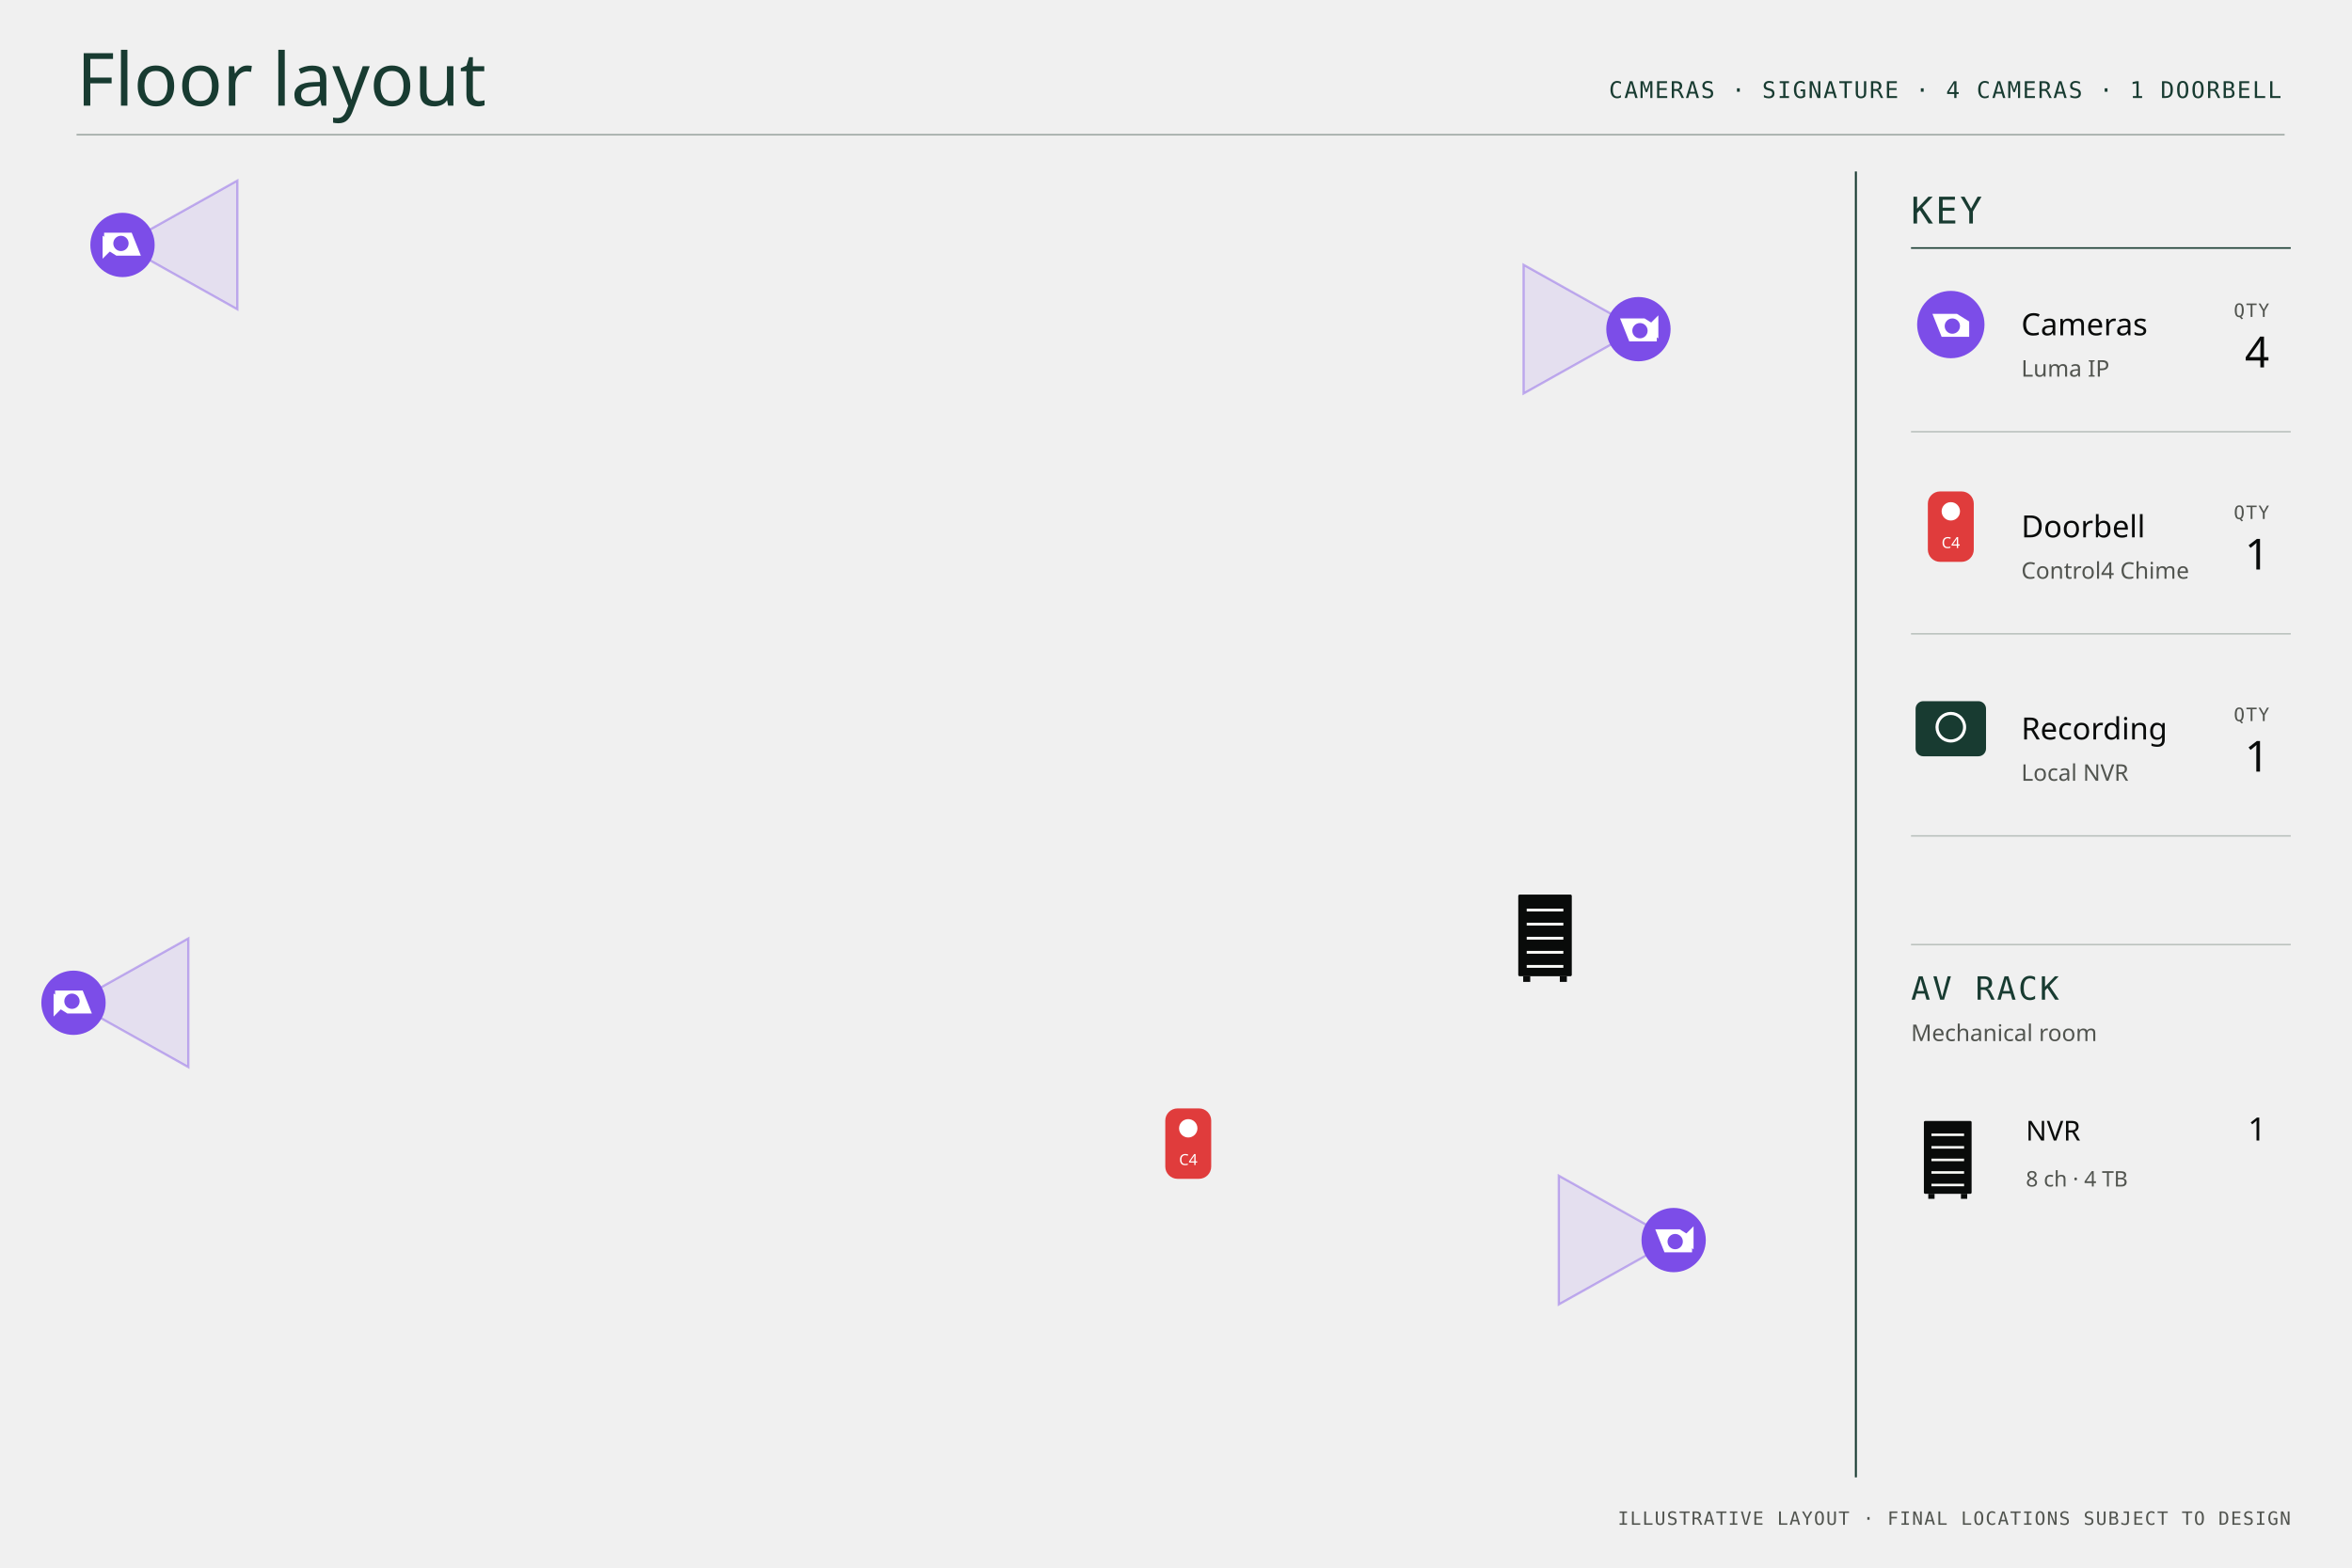
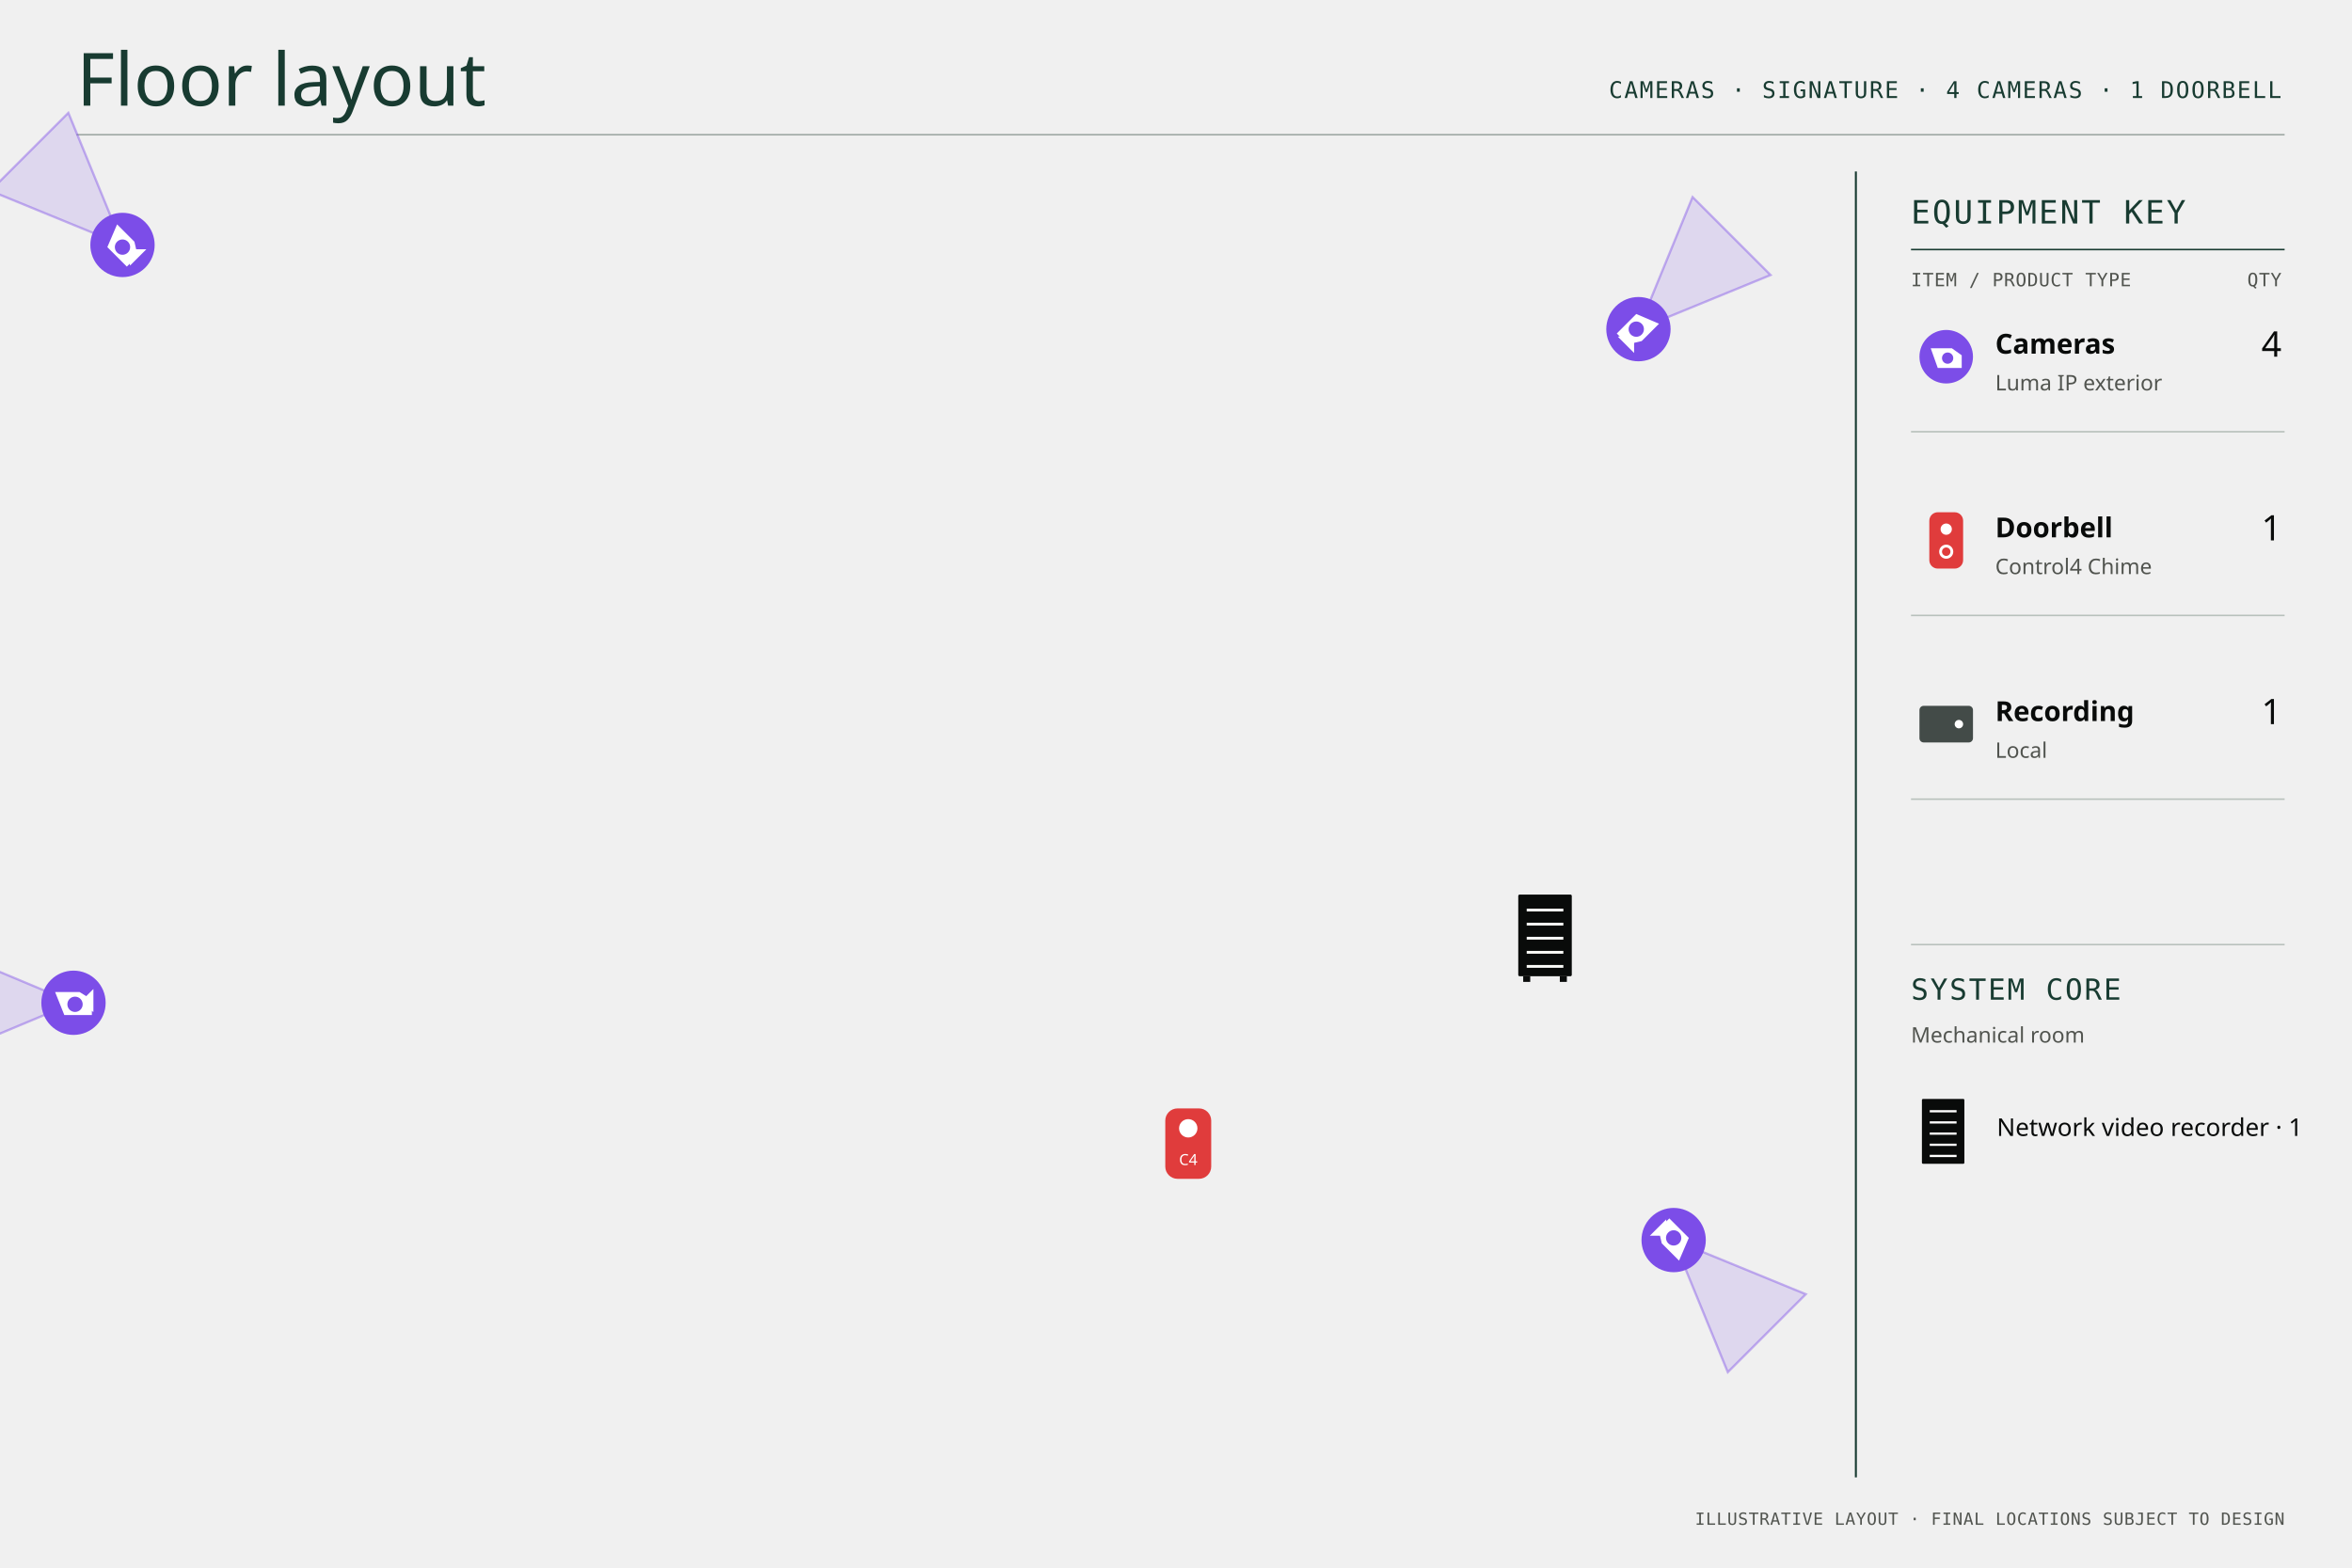
<svg xmlns="http://www.w3.org/2000/svg" viewBox="0 0 1536 1024" width="1536" height="1024" role="img" aria-label="Cameras Signature floor layout and equipment key">
  <text x="50" y="69" fill="#183B31" font-family="Schibsted Grotesk,sans-serif" font-size="48">Floor layout</text>
  <text x="1490" y="64" fill="#183B31" font-family="IBM Plex Mono,monospace" font-size="15" letter-spacing=".065em" text-anchor="end">CAMERAS · SIGNATURE · 4 CAMERAS · 1 DOORBELL</text>
  <line x1="50" y1="88" x2="1492" y2="88" stroke="#9DA7A3" stroke-width="1" />
-   <g transform="translate(80,160) rotate(180)">
-     <path d="M0 0L-75 -42L-75 42Z" fill="#7C4DE8" fill-opacity=".10" stroke="#7C4DE8" stroke-opacity=".42" stroke-width="1.5" />
+   <g transform="translate(80,160) rotate(45)">
+     <path d="M0 0L-86 -36L-86 36Z" fill="#7C4DE8" fill-opacity=".15" stroke="#7C4DE8" stroke-opacity=".42" stroke-width="1.5" />
    <circle r="21" fill="#7C4DE8" />
    <path d="M-12 -7h16l8 5v10h-18z" fill="white" />
    <circle cx="1" cy="1" r="5" fill="#7C4DE8" />
    <path d="M8 -4l5 -5v15l-5 -3" fill="white" />
  </g>
-   <g transform="translate(1070,215) rotate(0)">
-     <path d="M0 0L-75 -42L-75 42Z" fill="#7C4DE8" fill-opacity=".10" stroke="#7C4DE8" stroke-opacity=".42" stroke-width="1.5" />
+   <g transform="translate(1070,215) rotate(135)">
+     <path d="M0 0L-86 -36L-86 36Z" fill="#7C4DE8" fill-opacity=".15" stroke="#7C4DE8" stroke-opacity=".42" stroke-width="1.5" />
    <circle r="21" fill="#7C4DE8" />
    <path d="M-12 -7h16l8 5v10h-18z" fill="white" />
    <circle cx="1" cy="1" r="5" fill="#7C4DE8" />
    <path d="M8 -4l5 -5v15l-5 -3" fill="white" />
  </g>
-   <g transform="translate(48,655) rotate(180)">
-     <path d="M0 0L-75 -42L-75 42Z" fill="#7C4DE8" fill-opacity=".10" stroke="#7C4DE8" stroke-opacity=".42" stroke-width="1.5" />
+   <g transform="translate(48,655) rotate(0)">
+     <path d="M0 0L-86 -36L-86 36Z" fill="#7C4DE8" fill-opacity=".15" stroke="#7C4DE8" stroke-opacity=".42" stroke-width="1.5" />
    <circle r="21" fill="#7C4DE8" />
    <path d="M-12 -7h16l8 5v10h-18z" fill="white" />
    <circle cx="1" cy="1" r="5" fill="#7C4DE8" />
    <path d="M8 -4l5 -5v15l-5 -3" fill="white" />
  </g>
-   <g transform="translate(1093,810) rotate(0)">
-     <path d="M0 0L-75 -42L-75 42Z" fill="#7C4DE8" fill-opacity=".10" stroke="#7C4DE8" stroke-opacity=".42" stroke-width="1.5" />
+   <g transform="translate(1093,810) rotate(-135)">
+     <path d="M0 0L-86 -36L-86 36Z" fill="#7C4DE8" fill-opacity=".15" stroke="#7C4DE8" stroke-opacity=".42" stroke-width="1.5" />
    <circle r="21" fill="#7C4DE8" />
    <path d="M-12 -7h16l8 5v10h-18z" fill="white" />
    <circle cx="1" cy="1" r="5" fill="#7C4DE8" />
    <path d="M8 -4l5 -5v15l-5 -3" fill="white" />
  </g>
  <g transform="translate(776,747)">
    <rect x="-15" y="-23" width="30" height="46" rx="8" fill="#E03C3C" />
    <circle cy="-10" r="6" fill="white" />
    <text x="0" y="14" fill="white" font-family="Instrument Sans,sans-serif" font-size="10" text-anchor="middle">C4</text>
  </g>
  <g transform="translate(1009,611) scale(0.92)">
    <rect x="-19" y="-29" width="38" height="58" rx="1" fill="#090B0A" />
    <path d="M-13 -18h26M-13 -8h26M-13 2h26M-13 12h26M-13 22h26" stroke="#FAFBF7" stroke-width="2" />
    <path d="M-13 29v4m26 -4v4" stroke="#090B0A" stroke-width="5" />
  </g>
  <line x1="1212" y1="112" x2="1212" y2="965" stroke="#183B31" stroke-width="1.3" />
-   <text x="1248" y="146" fill="#183B31" font-family="IBM Plex Mono,monospace" font-size="24" letter-spacing=".065em">KEY</text>
-   <line x1="1248" y1="162" x2="1496" y2="162" stroke="#183B31" stroke-width="1" />
-   <g>
-     <g transform="translate(1274,212)">
-       <circle r="22" fill="#7C4DE8" />
-       <path d="M-12 -7h16l8 5v10h-18z" fill="white" />
-       <circle cx="1" cy="1" r="5" fill="#7C4DE8" />
-     </g>
-     <text x="1320" y="219" fill="#090B0A" font-family="Instrument Sans,sans-serif" font-size="20">Cameras</text>
-     <text x="1320" y="246" fill="#51544F" font-family="Instrument Sans,sans-serif" font-size="15">Luma IP</text>
-     <text x="1482" y="207" fill="#51544F" font-family="IBM Plex Mono,monospace" font-size="12" letter-spacing=".065em" text-anchor="end">QTY</text>
-     <text x="1482" y="240" fill="#090B0A" font-family="Instrument Sans,sans-serif" font-size="28" text-anchor="end">4</text>
-     <line x1="1248" y1="282" x2="1496" y2="282" stroke="#BBC2BE" stroke-width="1" />
+   <text x="1248" y="146" fill="#183B31" font-family="IBM Plex Mono,monospace" font-size="21" letter-spacing=".06em">EQUIPMENT KEY</text>
+   <line x1="1248" y1="163" x2="1492" y2="163" stroke="#183B31" stroke-width="1" />
+   <text x="1248" y="187" fill="#51544F" font-family="IBM Plex Mono,monospace" font-size="12" letter-spacing=".03em">ITEM / PRODUCT TYPE</text>
+   <text x="1490" y="187" fill="#51544F" font-family="IBM Plex Mono,monospace" font-size="12" letter-spacing=".03em" text-anchor="end">QTY</text>
+   <g transform="translate(1271,233) scale(0.92)">
+     <circle r="19" fill="#7C4DE8" />
+     <path d="M-11 -6h15l7 5v9h-17z" fill="white" />
+     <circle cx="1" cy="1" r="4" fill="#7C4DE8" />
  </g>
-   <g>
-     <g transform="translate(1274,344)">
-       <rect x="-15" y="-23" width="30" height="46" rx="8" fill="#E03C3C" />
-       <circle cy="-10" r="6" fill="white" />
-       <text x="0" y="14" fill="white" font-family="Instrument Sans,sans-serif" font-size="10" text-anchor="middle">C4</text>
-     </g>
-     <text x="1320" y="351" fill="#090B0A" font-family="Instrument Sans,sans-serif" font-size="20">Doorbell</text>
-     <text x="1320" y="378" fill="#51544F" font-family="Instrument Sans,sans-serif" font-size="15">Control4 Chime</text>
-     <text x="1482" y="339" fill="#51544F" font-family="IBM Plex Mono,monospace" font-size="12" letter-spacing=".065em" text-anchor="end">QTY</text>
-     <text x="1482" y="372" fill="#090B0A" font-family="Instrument Sans,sans-serif" font-size="28" text-anchor="end">1</text>
-     <line x1="1248" y1="414" x2="1496" y2="414" stroke="#BBC2BE" stroke-width="1" />
+   <text x="1303" y="231" fill="#090B0A" font-family="Instrument Sans,sans-serif" font-size="18" font-weight="600">Cameras</text>
+   <text x="1303" y="255" fill="#51544F" font-family="Instrument Sans,sans-serif" font-size="14">Luma IP exterior</text>
+   <text x="1490" y="233" fill="#090B0A" font-family="Instrument Sans,sans-serif" font-size="23" text-anchor="end">4</text>
+   <line x1="1248" y1="282" x2="1492" y2="282" stroke="#B8C1BC" stroke-width="1" />
+   <g transform="translate(1271,353) scale(0.92)">
+     <rect x="-12" y="-20" width="24" height="40" rx="6" fill="#E03C3C" />
+     <circle cy="-8" r="4" fill="white" />
+     <circle cy="8" r="4" fill="none" stroke="white" stroke-width="2" />
  </g>
-   <g>
-     <g transform="translate(1274,476)">
-       <rect x="-23" y="-18" width="46" height="36" rx="5" fill="#183B31" />
-       <circle cx="0" cy="-1" r="9" stroke="white" stroke-width="2" fill="none" />
-     </g>
-     <text x="1320" y="483" fill="#090B0A" font-family="Instrument Sans,sans-serif" font-size="20">Recording</text>
-     <text x="1320" y="510" fill="#51544F" font-family="Instrument Sans,sans-serif" font-size="15">Local NVR</text>
-     <text x="1482" y="471" fill="#51544F" font-family="IBM Plex Mono,monospace" font-size="12" letter-spacing=".065em" text-anchor="end">QTY</text>
-     <text x="1482" y="504" fill="#090B0A" font-family="Instrument Sans,sans-serif" font-size="28" text-anchor="end">1</text>
-     <line x1="1248" y1="546" x2="1496" y2="546" stroke="#BBC2BE" stroke-width="1" />
+   <text x="1303" y="351" fill="#090B0A" font-family="Instrument Sans,sans-serif" font-size="18" font-weight="600">Doorbell</text>
+   <text x="1303" y="375" fill="#51544F" font-family="Instrument Sans,sans-serif" font-size="14">Control4 Chime</text>
+   <text x="1490" y="353" fill="#090B0A" font-family="Instrument Sans,sans-serif" font-size="23" text-anchor="end">1</text>
+   <line x1="1248" y1="402" x2="1492" y2="402" stroke="#B8C1BC" stroke-width="1" />
+   <g transform="translate(1271,473) scale(0.92)">
+     <rect x="-19" y="-13" width="38" height="26" rx="3" fill="#434B48" />
+     <circle cx="9" cy="0" r="3" fill="white" />
  </g>
-   <line x1="1248" y1="617" x2="1496" y2="617" stroke="#BBC2BE" stroke-width="1" />
-   <text x="1248" y="653" fill="#183B31" font-family="IBM Plex Mono,monospace" font-size="21" letter-spacing=".065em">AV RACK</text>
-   <text x="1248" y="680" fill="#51544F" font-family="Instrument Sans,sans-serif" font-size="15">Mechanical room</text>
-   <g transform="translate(1272,756) scale(0.82)">
+   <text x="1303" y="471" fill="#090B0A" font-family="Instrument Sans,sans-serif" font-size="18" font-weight="600">Recording</text>
+   <text x="1303" y="495" fill="#51544F" font-family="Instrument Sans,sans-serif" font-size="14">Local</text>
+   <text x="1490" y="473" fill="#090B0A" font-family="Instrument Sans,sans-serif" font-size="23" text-anchor="end">1</text>
+   <line x1="1248" y1="522" x2="1492" y2="522" stroke="#B8C1BC" stroke-width="1" />
+   <line x1="1248" y1="617" x2="1492" y2="617" stroke="#B8C1BC" stroke-width="1" />
+   <text x="1248" y="653" fill="#183B31" font-family="IBM Plex Mono,monospace" font-size="19" letter-spacing=".06em">SYSTEM CORE</text>
+   <text x="1248" y="681" fill="#51544F" font-family="Instrument Sans,sans-serif" font-size="14">Mechanical room</text>
+   <g transform="translate(1269,739) scale(.73)">
    <rect x="-19" y="-29" width="38" height="58" rx="1" fill="#090B0A" />
-     <path d="M-13 -18h26M-13 -8h26M-13 2h26M-13 12h26M-13 22h26" stroke="#FAFBF7" stroke-width="2" />
-     <path d="M-13 29v4m26 -4v4" stroke="#090B0A" stroke-width="5" />
+     <line x1="-12" y1="-18" x2="12" y2="-18" stroke="white" stroke-width="2" />
+     <line x1="-12" y1="-8" x2="12" y2="-8" stroke="white" stroke-width="2" />
+     <line x1="-12" y1="2" x2="12" y2="2" stroke="white" stroke-width="2" />
+     <line x1="-12" y1="12" x2="12" y2="12" stroke="white" stroke-width="2" />
+     <line x1="-12" y1="22" x2="12" y2="22" stroke="white" stroke-width="2" />
  </g>
-   <text x="1323" y="745" fill="#090B0A" font-family="Instrument Sans,sans-serif" font-size="18">NVR</text>
-   <text x="1480" y="745" fill="#090B0A" font-family="Instrument Sans,sans-serif" font-size="21" text-anchor="end">1</text>
-   <text x="1496" y="996" fill="#51544F" font-family="IBM Plex Mono,monospace" font-size="12" letter-spacing=".065em" text-anchor="end">ILLUSTRATIVE LAYOUT · FINAL LOCATIONS SUBJECT TO DESIGN</text>
-   <text x="1323" y="775" fill="#51544F" font-family="Instrument Sans,sans-serif" font-size="14">8 ch · 4 TB</text>
+   <text x="1304" y="742" fill="#090B0A" font-family="Instrument Sans,sans-serif" font-size="16">Network video recorder · 1</text>
+   <text x="1492" y="996" fill="#51544F" font-family="IBM Plex Mono,monospace" font-size="11" letter-spacing=".035em" text-anchor="end">ILLUSTRATIVE LAYOUT · FINAL LOCATIONS SUBJECT TO DESIGN</text>
</svg>
